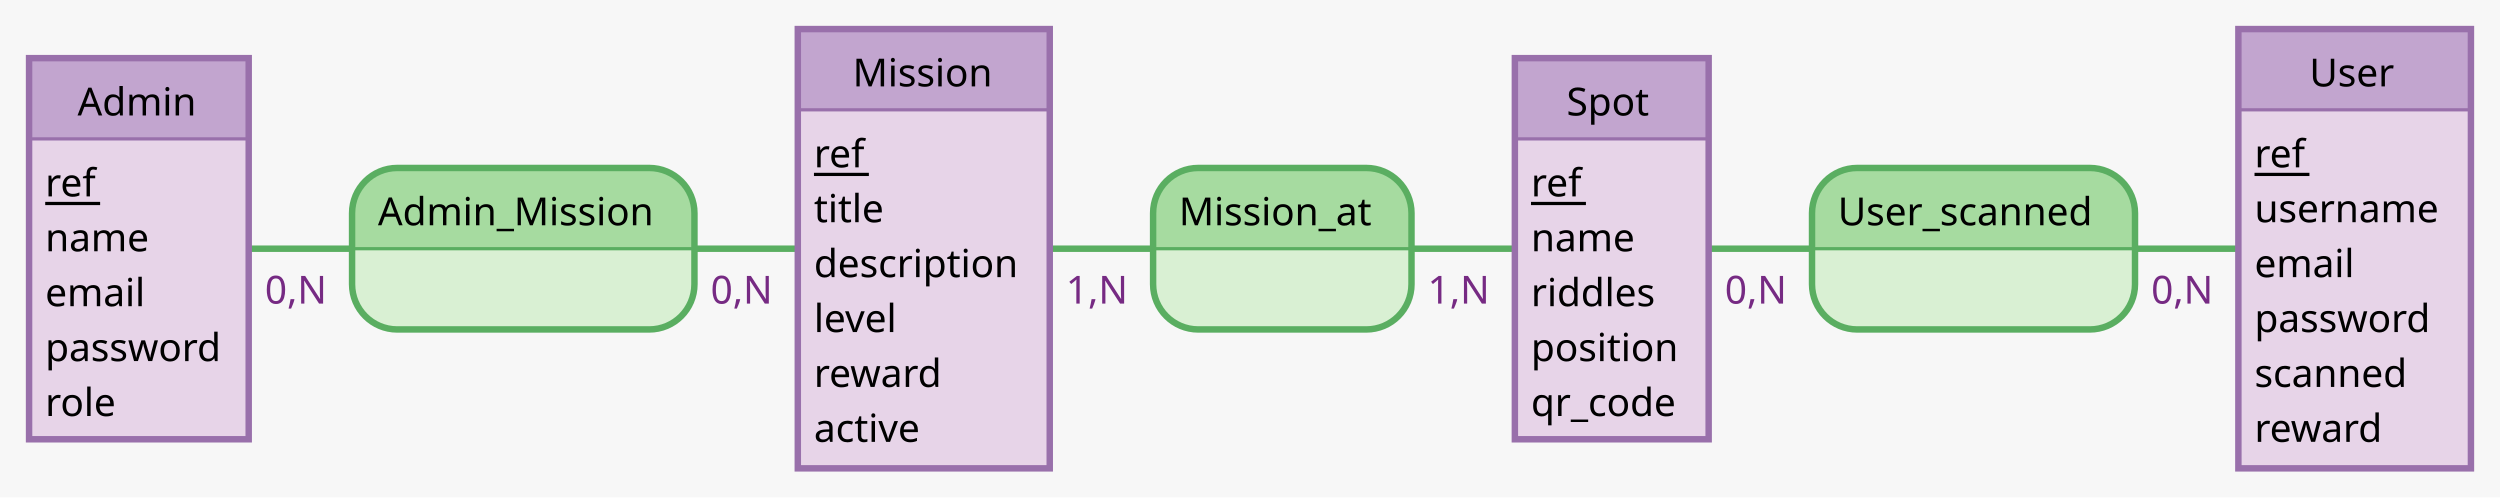
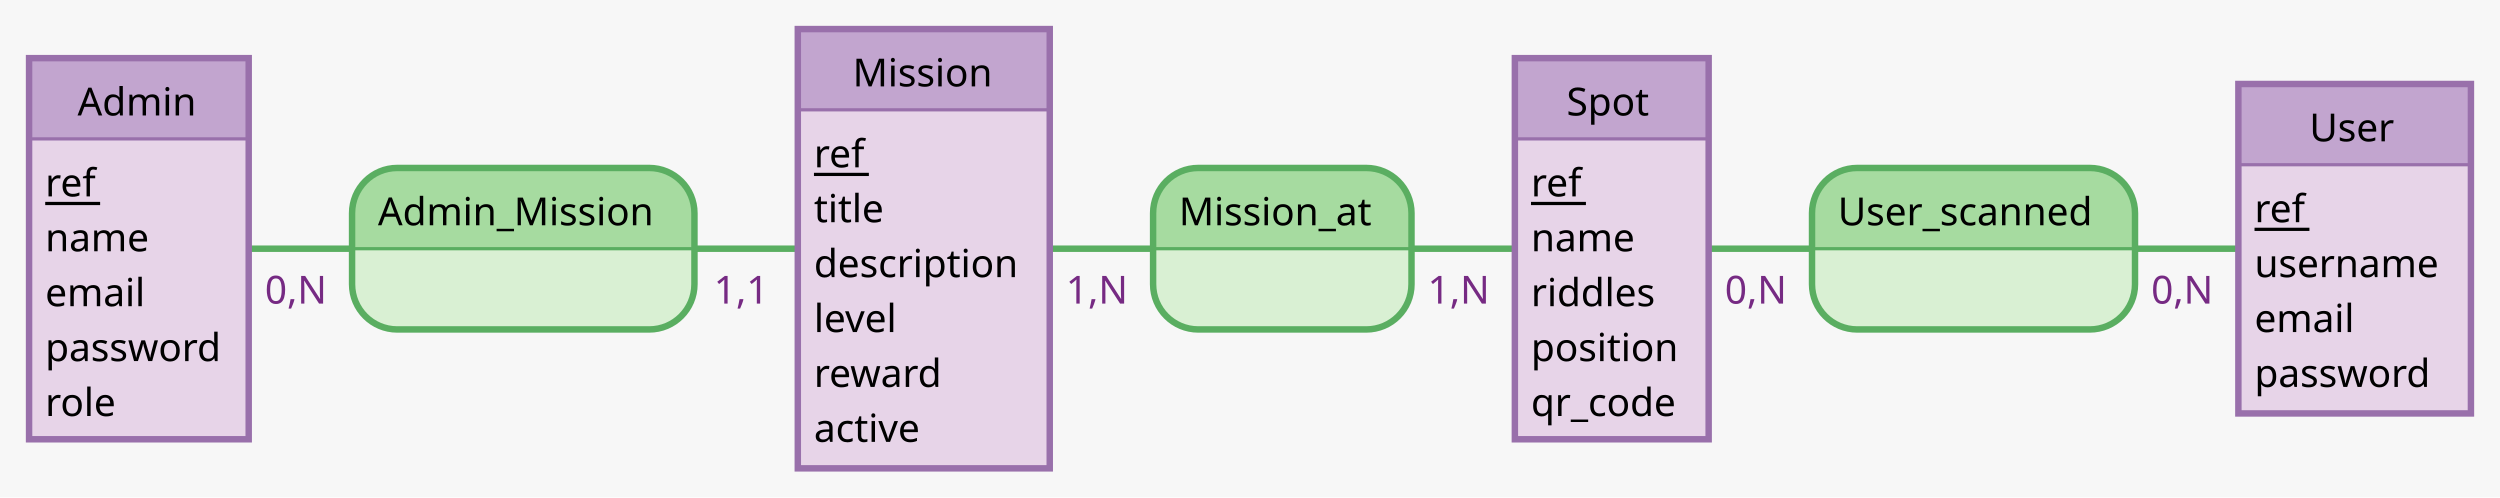
<svg xmlns="http://www.w3.org/2000/svg" width="774" height="154" viewBox="0 0 774 154">
  <rect x="0" y="0" width="774" height="154" fill="#f7f7f7" stroke="none" stroke-width="0" />
  <g>
    <line x1="43" y1="77" x2="162" y2="77" stroke="#5aae61" stroke-width="2" />
    <line x1="286" y1="77" x2="162" y2="77" stroke="#5aae61" stroke-width="2" />
    <g>
      <path d="M201 52 a14 14 90 0 1 14 14 V77 h-106 V66 a14 14 90 0 1 14 -14" fill="#a6dba0" stroke="#a6dba0" stroke-width="0" />
      <path d="M215 77 v11 a14 14 90 0 1 -14 14 H123 a14 14 90 0 1 -14 -14 V77 H106" fill="#d9f0d3" stroke="#d9f0d3" stroke-width="0" />
      <rect x="109" y="52" width="106" height="50" fill="none" rx="14" stroke="#5aae61" stroke-width="2" />
      <line x1="109" y1="77" x2="215" y2="77" stroke="#5aae61" stroke-width="1" />
      <text x="117" y="69.75" fill="#000000" font-family="Verdana" font-size="12">Admin_Mission</text>
    </g>
    <text x="82" y="94" fill="#762a83" font-family="Verdana" font-size="12">0,N</text>
-     <text x="220" y="94" fill="#762a83" font-family="Verdana" font-size="12">0,N</text>
+     <text x="221" y="94" fill="#762a83" font-family="Verdana" font-size="12">1,1</text>
  </g>
  <g>
    <line x1="499" y1="77" x2="397" y2="77" stroke="#5aae61" stroke-width="2" />
    <line x1="286" y1="77" x2="397" y2="77" stroke="#5aae61" stroke-width="2" />
    <g>
      <path d="M423 52 a14 14 90 0 1 14 14 V77 h-80 V66 a14 14 90 0 1 14 -14" fill="#a6dba0" stroke="#a6dba0" stroke-width="0" />
      <path d="M437 77 v11 a14 14 90 0 1 -14 14 H371 a14 14 90 0 1 -14 -14 V77 H80" fill="#d9f0d3" stroke="#d9f0d3" stroke-width="0" />
      <rect x="357" y="52" width="80" height="50" fill="none" rx="14" stroke="#5aae61" stroke-width="2" />
      <line x1="357" y1="77" x2="437" y2="77" stroke="#5aae61" stroke-width="1" />
      <text x="365" y="69.75" fill="#000000" font-family="Verdana" font-size="12">Mission_at</text>
    </g>
    <text x="442" y="94" fill="#762a83" font-family="Verdana" font-size="12">1,N</text>
    <text x="330" y="94" fill="#762a83" font-family="Verdana" font-size="12">1,N</text>
  </g>
  <g>
    <line x1="729" y1="77" x2="611" y2="77" stroke="#5aae61" stroke-width="2" />
    <line x1="499" y1="77" x2="611" y2="77" stroke="#5aae61" stroke-width="2" />
    <g>
      <path d="M647 52 a14 14 90 0 1 14 14 V77 h-100 V66 a14 14 90 0 1 14 -14" fill="#a6dba0" stroke="#a6dba0" stroke-width="0" />
      <path d="M661 77 v11 a14 14 90 0 1 -14 14 H575 a14 14 90 0 1 -14 -14 V77 H100" fill="#d9f0d3" stroke="#d9f0d3" stroke-width="0" />
      <rect x="561" y="52" width="100" height="50" fill="none" rx="14" stroke="#5aae61" stroke-width="2" />
      <line x1="561" y1="77" x2="661" y2="77" stroke="#5aae61" stroke-width="1" />
      <text x="569" y="69.75" fill="#000000" font-family="Verdana" font-size="12">User_scanned</text>
    </g>
    <text x="666" y="94" fill="#762a83" font-family="Verdana" font-size="12">0,N</text>
    <text x="534" y="94" fill="#762a83" font-family="Verdana" font-size="12">0,N</text>
  </g>
  <g>
    <g>
      <rect x="9" y="18" width="68" height="25" fill="#c2a5cf" stroke="none" stroke-width="0" opacity="1" />
      <rect x="9" y="43" width="68" height="93" fill="#e7d4e8" stroke="none" stroke-width="0" opacity="1" />
      <rect x="9" y="18" width="68" height="118" fill="none" stroke="#9970ab" stroke-width="2" opacity="1" />
      <line x1="9" y1="43" x2="77" y2="43" stroke="#9970ab" stroke-width="1" />
    </g>
    <text x="24" y="35.75" fill="#000000" font-family="Verdana" font-size="12">Admin</text>
    <text x="14" y="60.8" fill="#000000" font-family="Verdana" font-size="12">ref</text>
    <line x1="14" y1="63" x2="31" y2="63" stroke="#000000" stroke-width="1" />
    <text x="14" y="77.8" fill="#000000" font-family="Verdana" font-size="12">name</text>
    <text x="14" y="94.8" fill="#000000" font-family="Verdana" font-size="12">email</text>
    <text x="14" y="111.8" fill="#000000" font-family="Verdana" font-size="12">password</text>
    <text x="14" y="128.8" fill="#000000" font-family="Verdana" font-size="12">role</text>
  </g>
  <g>
    <g>
      <rect x="247" y="9" width="78" height="25" fill="#c2a5cf" stroke="none" stroke-width="0" opacity="1" />
      <rect x="247" y="34" width="78" height="111" fill="#e7d4e8" stroke="none" stroke-width="0" opacity="1" />
      <rect x="247" y="9" width="78" height="136" fill="none" stroke="#9970ab" stroke-width="2" opacity="1" />
      <line x1="247" y1="34" x2="325" y2="34" stroke="#9970ab" stroke-width="1" />
    </g>
    <text x="264" y="26.75" fill="#000000" font-family="Verdana" font-size="12">Mission</text>
    <text x="252" y="51.8" fill="#000000" font-family="Verdana" font-size="12">ref</text>
    <line x1="252" y1="54" x2="269" y2="54" stroke="#000000" stroke-width="1" />
    <text x="252" y="68.8" fill="#000000" font-family="Verdana" font-size="12">title</text>
    <text x="252" y="85.8" fill="#000000" font-family="Verdana" font-size="12">description</text>
    <text x="252" y="102.8" fill="#000000" font-family="Verdana" font-size="12">level</text>
    <text x="252" y="119.8" fill="#000000" font-family="Verdana" font-size="12">reward</text>
    <text x="252" y="136.8" fill="#000000" font-family="Verdana" font-size="12">active</text>
  </g>
  <g>
    <g>
      <rect x="469" y="18" width="60" height="25" fill="#c2a5cf" stroke="none" stroke-width="0" opacity="1" />
      <rect x="469" y="43" width="60" height="93" fill="#e7d4e8" stroke="none" stroke-width="0" opacity="1" />
      <rect x="469" y="18" width="60" height="118" fill="none" stroke="#9970ab" stroke-width="2" opacity="1" />
      <line x1="469" y1="43" x2="529" y2="43" stroke="#9970ab" stroke-width="1" />
    </g>
    <text x="485" y="35.75" fill="#000000" font-family="Verdana" font-size="12">Spot</text>
    <text x="474" y="60.8" fill="#000000" font-family="Verdana" font-size="12">ref</text>
    <line x1="474" y1="63" x2="491" y2="63" stroke="#000000" stroke-width="1" />
    <text x="474" y="77.8" fill="#000000" font-family="Verdana" font-size="12">name</text>
    <text x="474" y="94.8" fill="#000000" font-family="Verdana" font-size="12">riddles</text>
    <text x="474" y="111.8" fill="#000000" font-family="Verdana" font-size="12">position</text>
    <text x="474" y="128.8" fill="#000000" font-family="Verdana" font-size="12">qr_code</text>
  </g>
  <g>
    <g>
-       <rect x="693" y="9" width="72" height="25" fill="#c2a5cf" stroke="none" stroke-width="0" opacity="1" />
-       <rect x="693" y="34" width="72" height="111" fill="#e7d4e8" stroke="none" stroke-width="0" opacity="1" />
-       <rect x="693" y="9" width="72" height="136" fill="none" stroke="#9970ab" stroke-width="2" opacity="1" />
-       <line x1="693" y1="34" x2="765" y2="34" stroke="#9970ab" stroke-width="1" />
+       <rect x="693" y="26" width="72" height="25" fill="#c2a5cf" stroke="none" stroke-width="0" opacity="1" />
+       <rect x="693" y="51" width="72" height="77" fill="#e7d4e8" stroke="none" stroke-width="0" opacity="1" />
+       <rect x="693" y="26" width="72" height="102" fill="none" stroke="#9970ab" stroke-width="2" opacity="1" />
+       <line x1="693" y1="51" x2="765" y2="51" stroke="#9970ab" stroke-width="1" />
    </g>
-     <text x="715" y="26.75" fill="#000000" font-family="Verdana" font-size="12">User</text>
-     <text x="698" y="51.8" fill="#000000" font-family="Verdana" font-size="12">ref</text>
-     <line x1="698" y1="54" x2="715" y2="54" stroke="#000000" stroke-width="1" />
-     <text x="698" y="68.8" fill="#000000" font-family="Verdana" font-size="12">username</text>
-     <text x="698" y="85.8" fill="#000000" font-family="Verdana" font-size="12">email</text>
-     <text x="698" y="102.8" fill="#000000" font-family="Verdana" font-size="12">password</text>
-     <text x="698" y="119.8" fill="#000000" font-family="Verdana" font-size="12">scanned</text>
-     <text x="698" y="136.8" fill="#000000" font-family="Verdana" font-size="12">reward</text>
+     <text x="715" y="43.75" fill="#000000" font-family="Verdana" font-size="12">User</text>
+     <text x="698" y="68.8" fill="#000000" font-family="Verdana" font-size="12">ref</text>
+     <line x1="698" y1="71" x2="715" y2="71" stroke="#000000" stroke-width="1" />
+     <text x="698" y="85.8" fill="#000000" font-family="Verdana" font-size="12">username</text>
+     <text x="698" y="102.8" fill="#000000" font-family="Verdana" font-size="12">email</text>
+     <text x="698" y="119.8" fill="#000000" font-family="Verdana" font-size="12">password</text>
  </g>
</svg>
